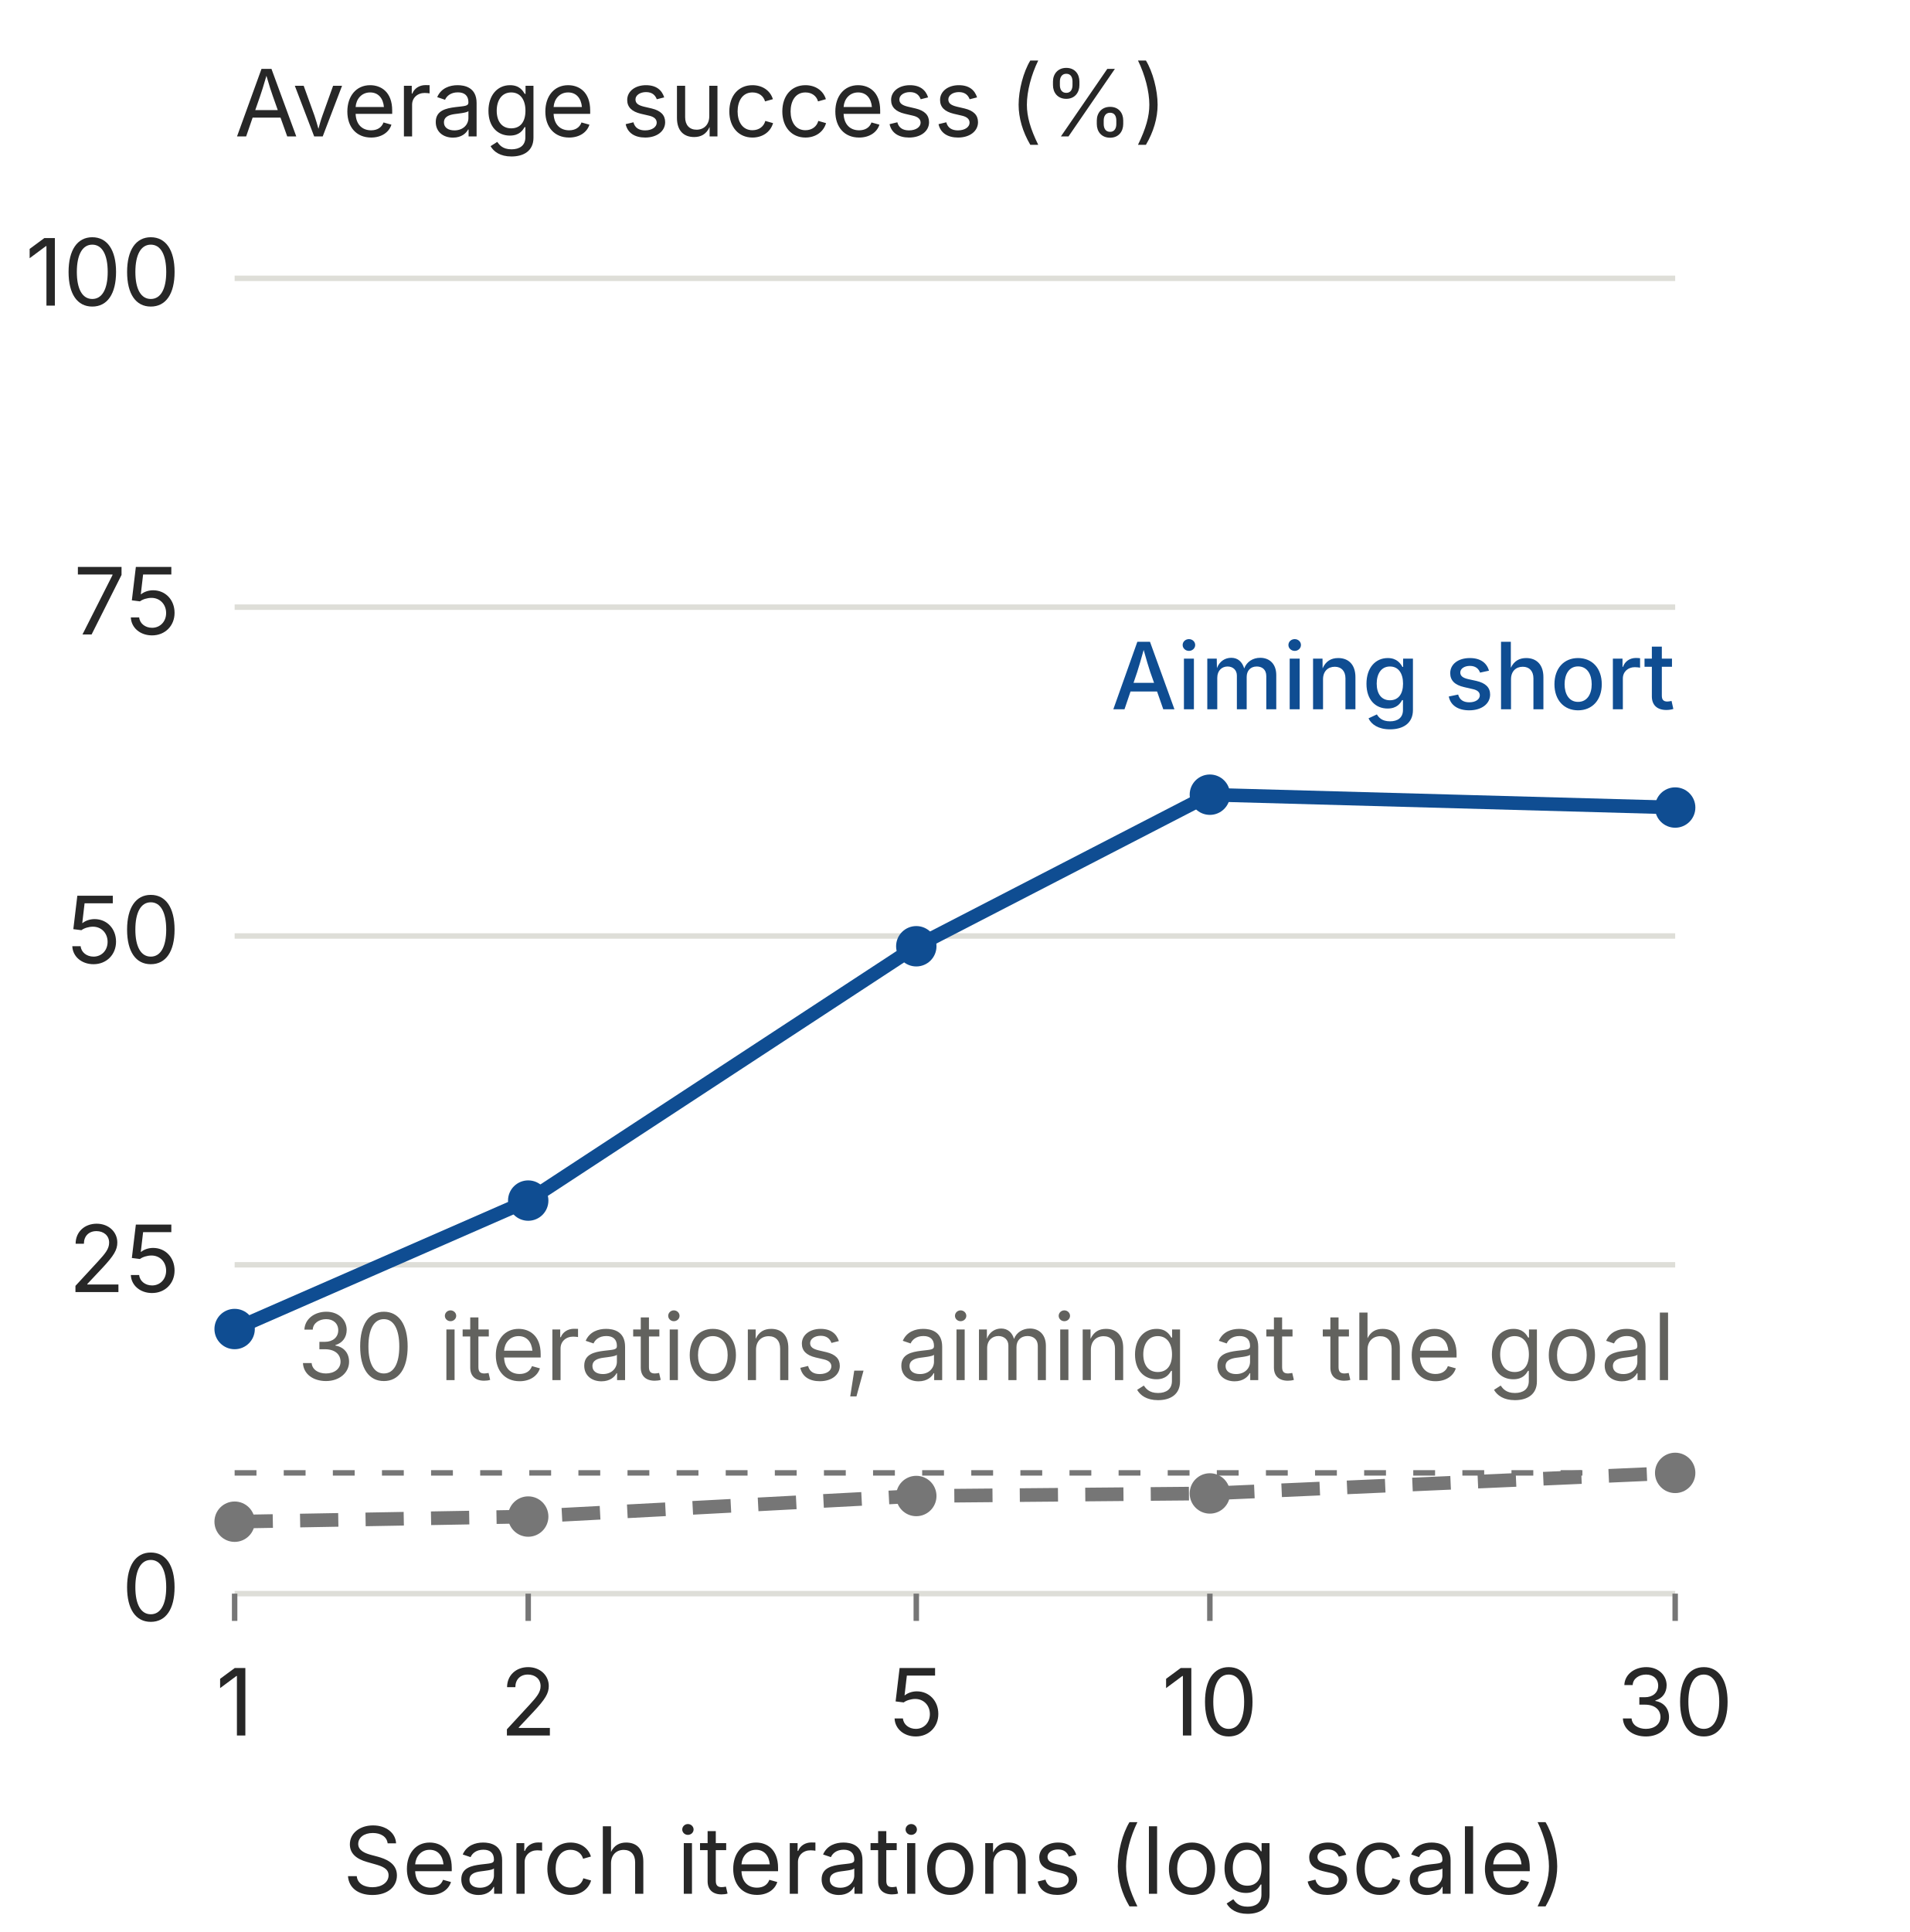
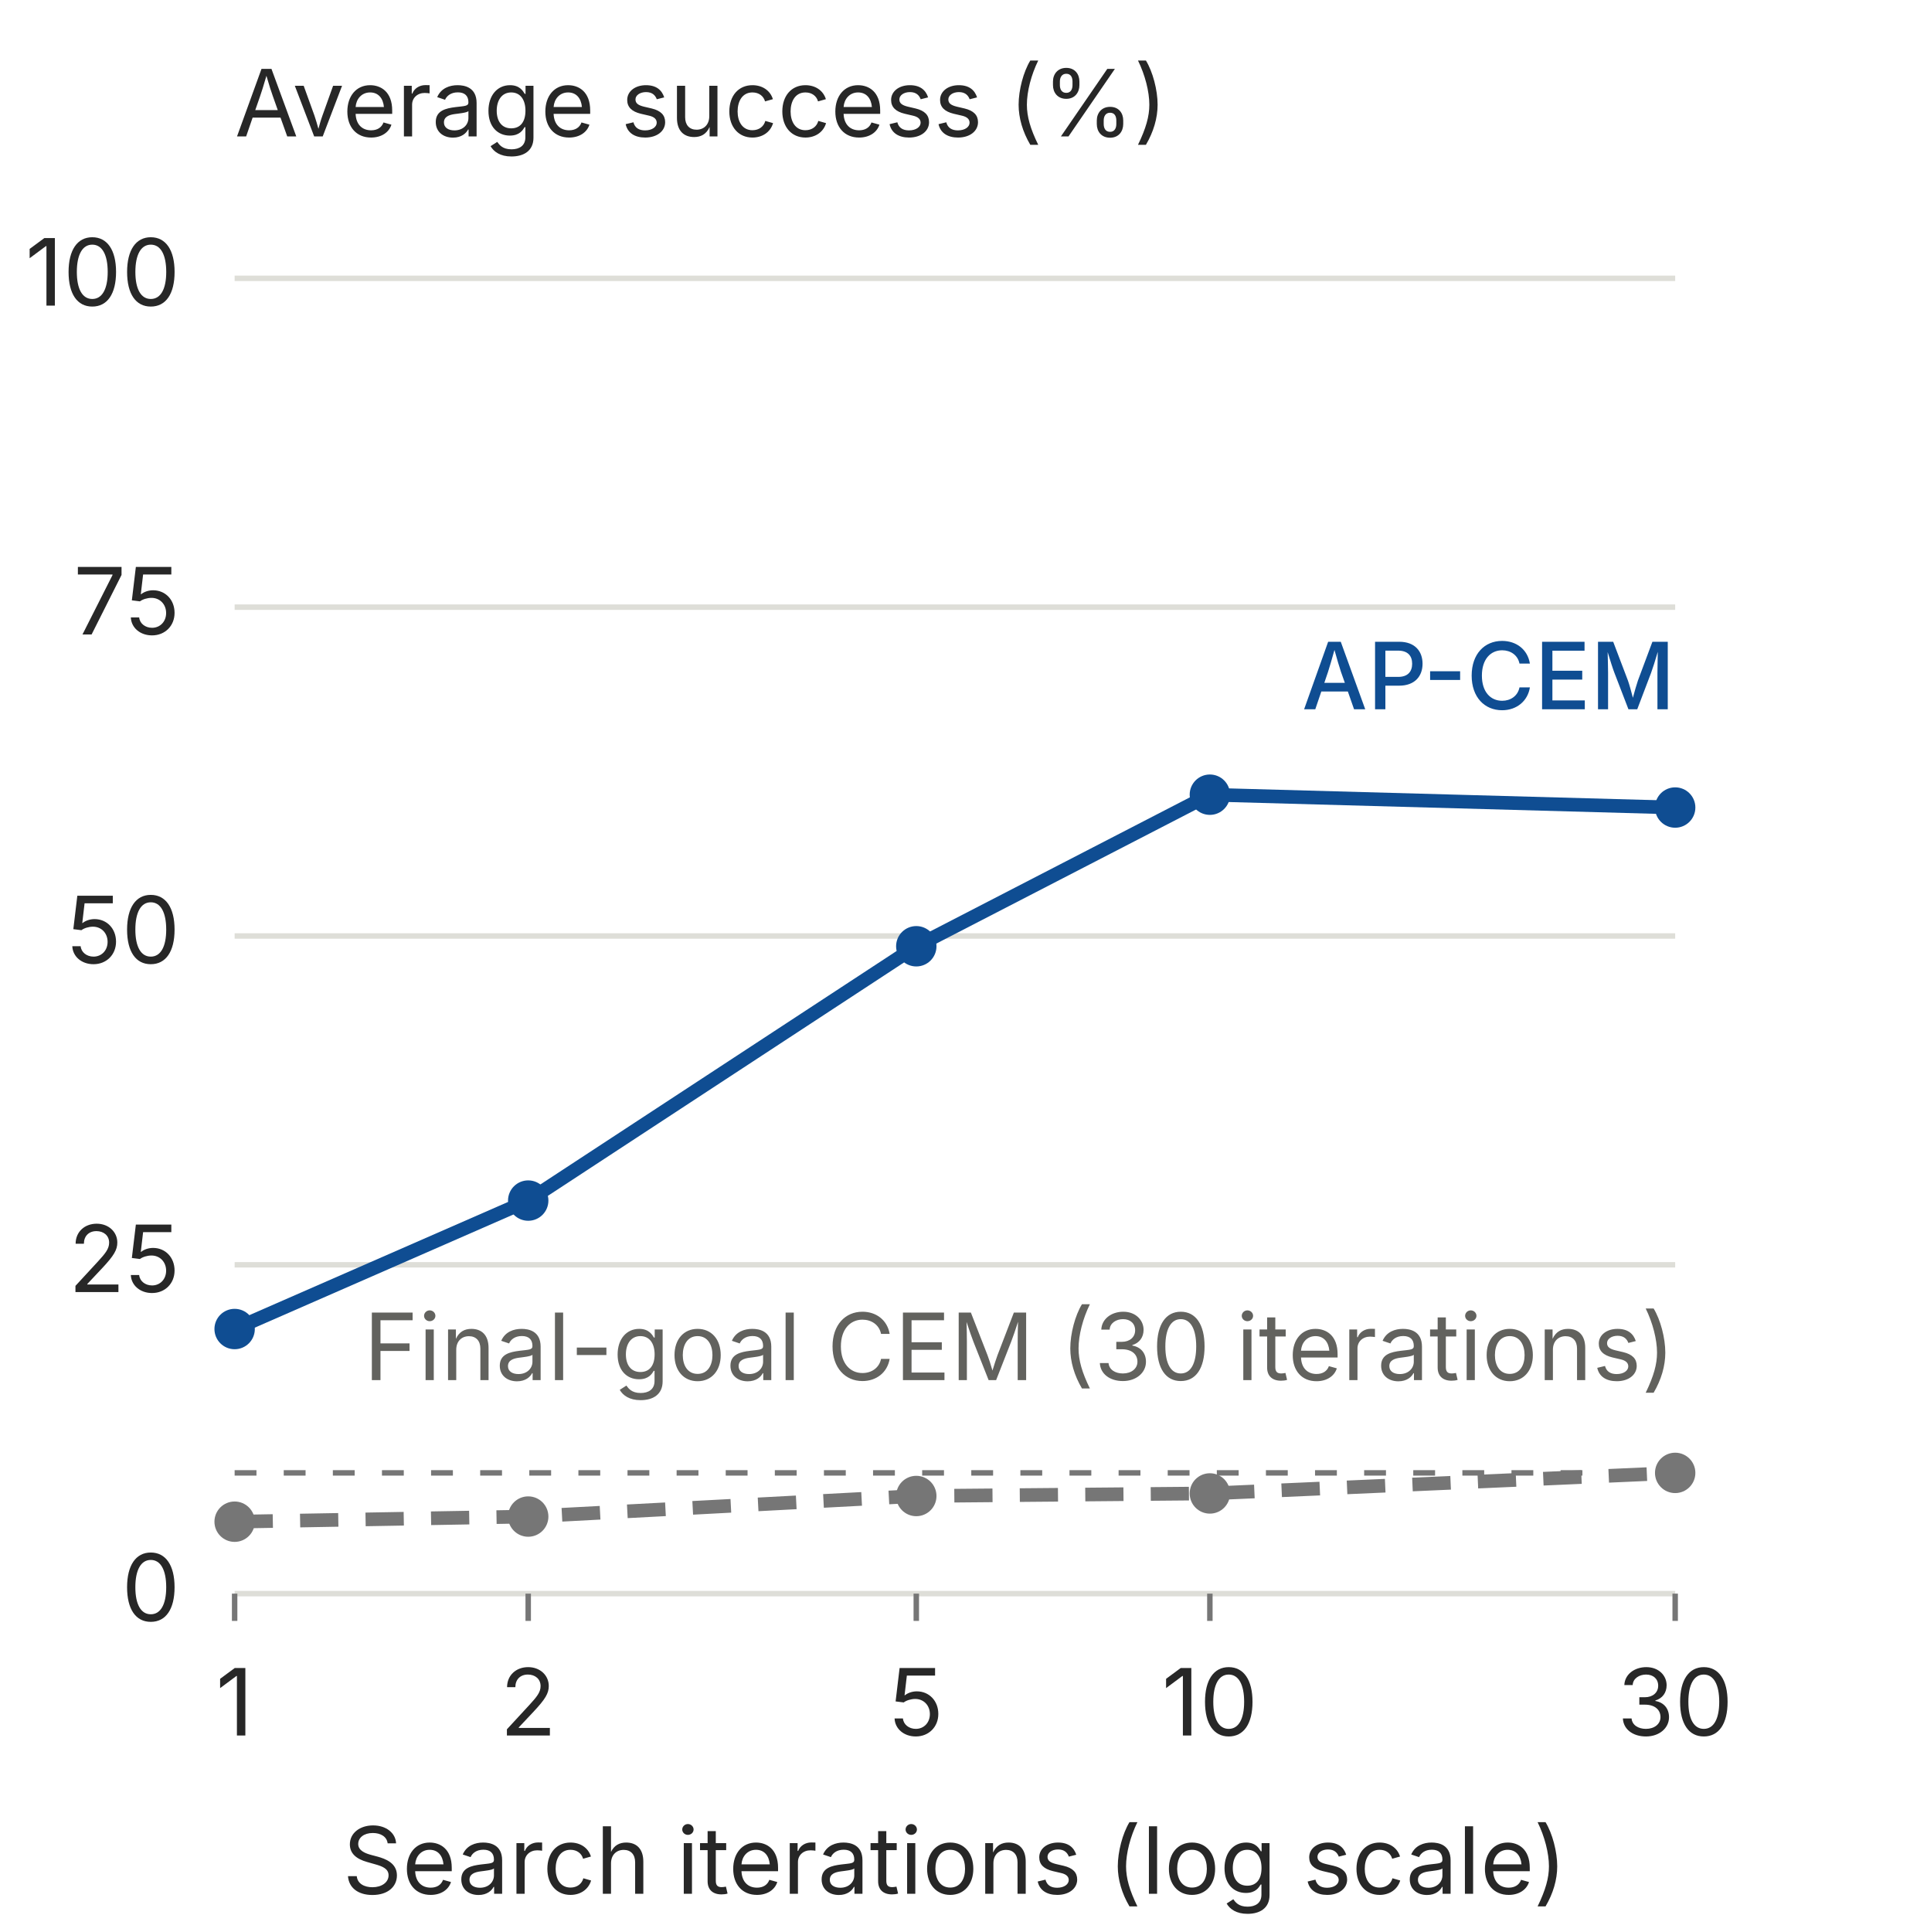
<svg xmlns="http://www.w3.org/2000/svg" viewBox="0 0 350 354" role="img" aria-labelledby="title desc">
  <g font-family="Inter, Arial, sans-serif" font-size="17" fill="#272727">
    <text x="43" y="25" fill="#272727" text-anchor="start" font-weight="400">Average success (%)</text>
    <path d="M 43 292 H 307" fill="none" stroke="#deded8" stroke-width="1" />
    <text x="33" y="297" fill="#272727" text-anchor="end" font-weight="400">0</text>
    <path d="M 43 231.75 H 307" fill="none" stroke="#deded8" stroke-width="1" />
    <text x="33" y="236.75" fill="#272727" text-anchor="end" font-weight="400">25</text>
    <path d="M 43 171.5 H 307" fill="none" stroke="#deded8" stroke-width="1" />
    <text x="33" y="176.5" fill="#272727" text-anchor="end" font-weight="400">50</text>
    <path d="M 43 111.25 H 307" fill="none" stroke="#deded8" stroke-width="1" />
    <text x="33" y="116.25" fill="#272727" text-anchor="end" font-weight="400">75</text>
    <path d="M 43 51 H 307" fill="none" stroke="#deded8" stroke-width="1" />
    <text x="33" y="56" fill="#272727" text-anchor="end" font-weight="400">100</text>
    <path d="M 43 292 v 5" stroke="#767676" />
    <text x="43" y="318" fill="#272727" text-anchor="middle" font-weight="400">1</text>
    <path d="M 96.802 292 v 5" stroke="#767676" />
    <text x="96.802" y="318" fill="#272727" text-anchor="middle" font-weight="400">2</text>
    <path d="M 167.924 292 v 5" stroke="#767676" />
    <text x="167.924" y="318" fill="#272727" text-anchor="middle" font-weight="400">5</text>
    <path d="M 221.726 292 v 5" stroke="#767676" />
    <text x="221.726" y="318" fill="#272727" text-anchor="middle" font-weight="400">10</text>
    <path d="M 307 292 v 5" stroke="#767676" />
    <text x="307" y="318" fill="#272727" text-anchor="middle" font-weight="400">30</text>
    <text x="175" y="347" fill="#272727" text-anchor="middle" font-weight="400">Search iterations (log scale)</text>
    <polyline points="43,278.82 96.802,277.879 167.924,274.113 221.726,273.643 307,269.877" fill="none" stroke="#767676" stroke-width="2.5" stroke-dasharray="7 5" stroke-linejoin="round" />
    <circle cx="43" cy="278.82" r="3.7" fill="#767676" />
    <circle cx="96.802" cy="277.879" r="3.7" fill="#767676" />
    <circle cx="167.924" cy="274.113" r="3.7" fill="#767676" />
    <circle cx="221.726" cy="273.643" r="3.7" fill="#767676" />
    <circle cx="307" cy="269.877" r="3.7" fill="#767676" />
    <polyline points="43,243.518 96.802,219.982 167.924,173.383 221.726,145.611 307,147.965" fill="none" stroke="#0F4D92" stroke-width="2.5" stroke-linejoin="round" />
    <circle cx="43" cy="243.518" r="3.7" fill="#0F4D92" />
    <circle cx="96.802" cy="219.982" r="3.7" fill="#0F4D92" />
    <circle cx="167.924" cy="173.383" r="3.7" fill="#0F4D92" />
    <circle cx="221.726" cy="145.611" r="3.7" fill="#0F4D92" />
    <circle cx="307" cy="147.965" r="3.7" fill="#0F4D92" />
-     <text x="307" y="129.965" fill="#0F4D92" text-anchor="end" font-weight="500">Aiming short</text>
+     <text x="307" y="129.965" fill="#0F4D92" text-anchor="end" font-weight="500">AP-CEM</text>
    <path class="reference-line" d="M 43 269.877 H 307" fill="none" stroke="#767676" stroke-width="1" stroke-dasharray="4 5" />
-     <text x="307" y="252.877" fill="#62625e" text-anchor="end" font-weight="400" font-size="17">30 iterations, aiming at the goal</text>
+     <text x="307" y="252.877" fill="#62625e" text-anchor="end" font-weight="400" font-size="17">Final-goal CEM (30 iterations)</text>
  </g>
</svg>
